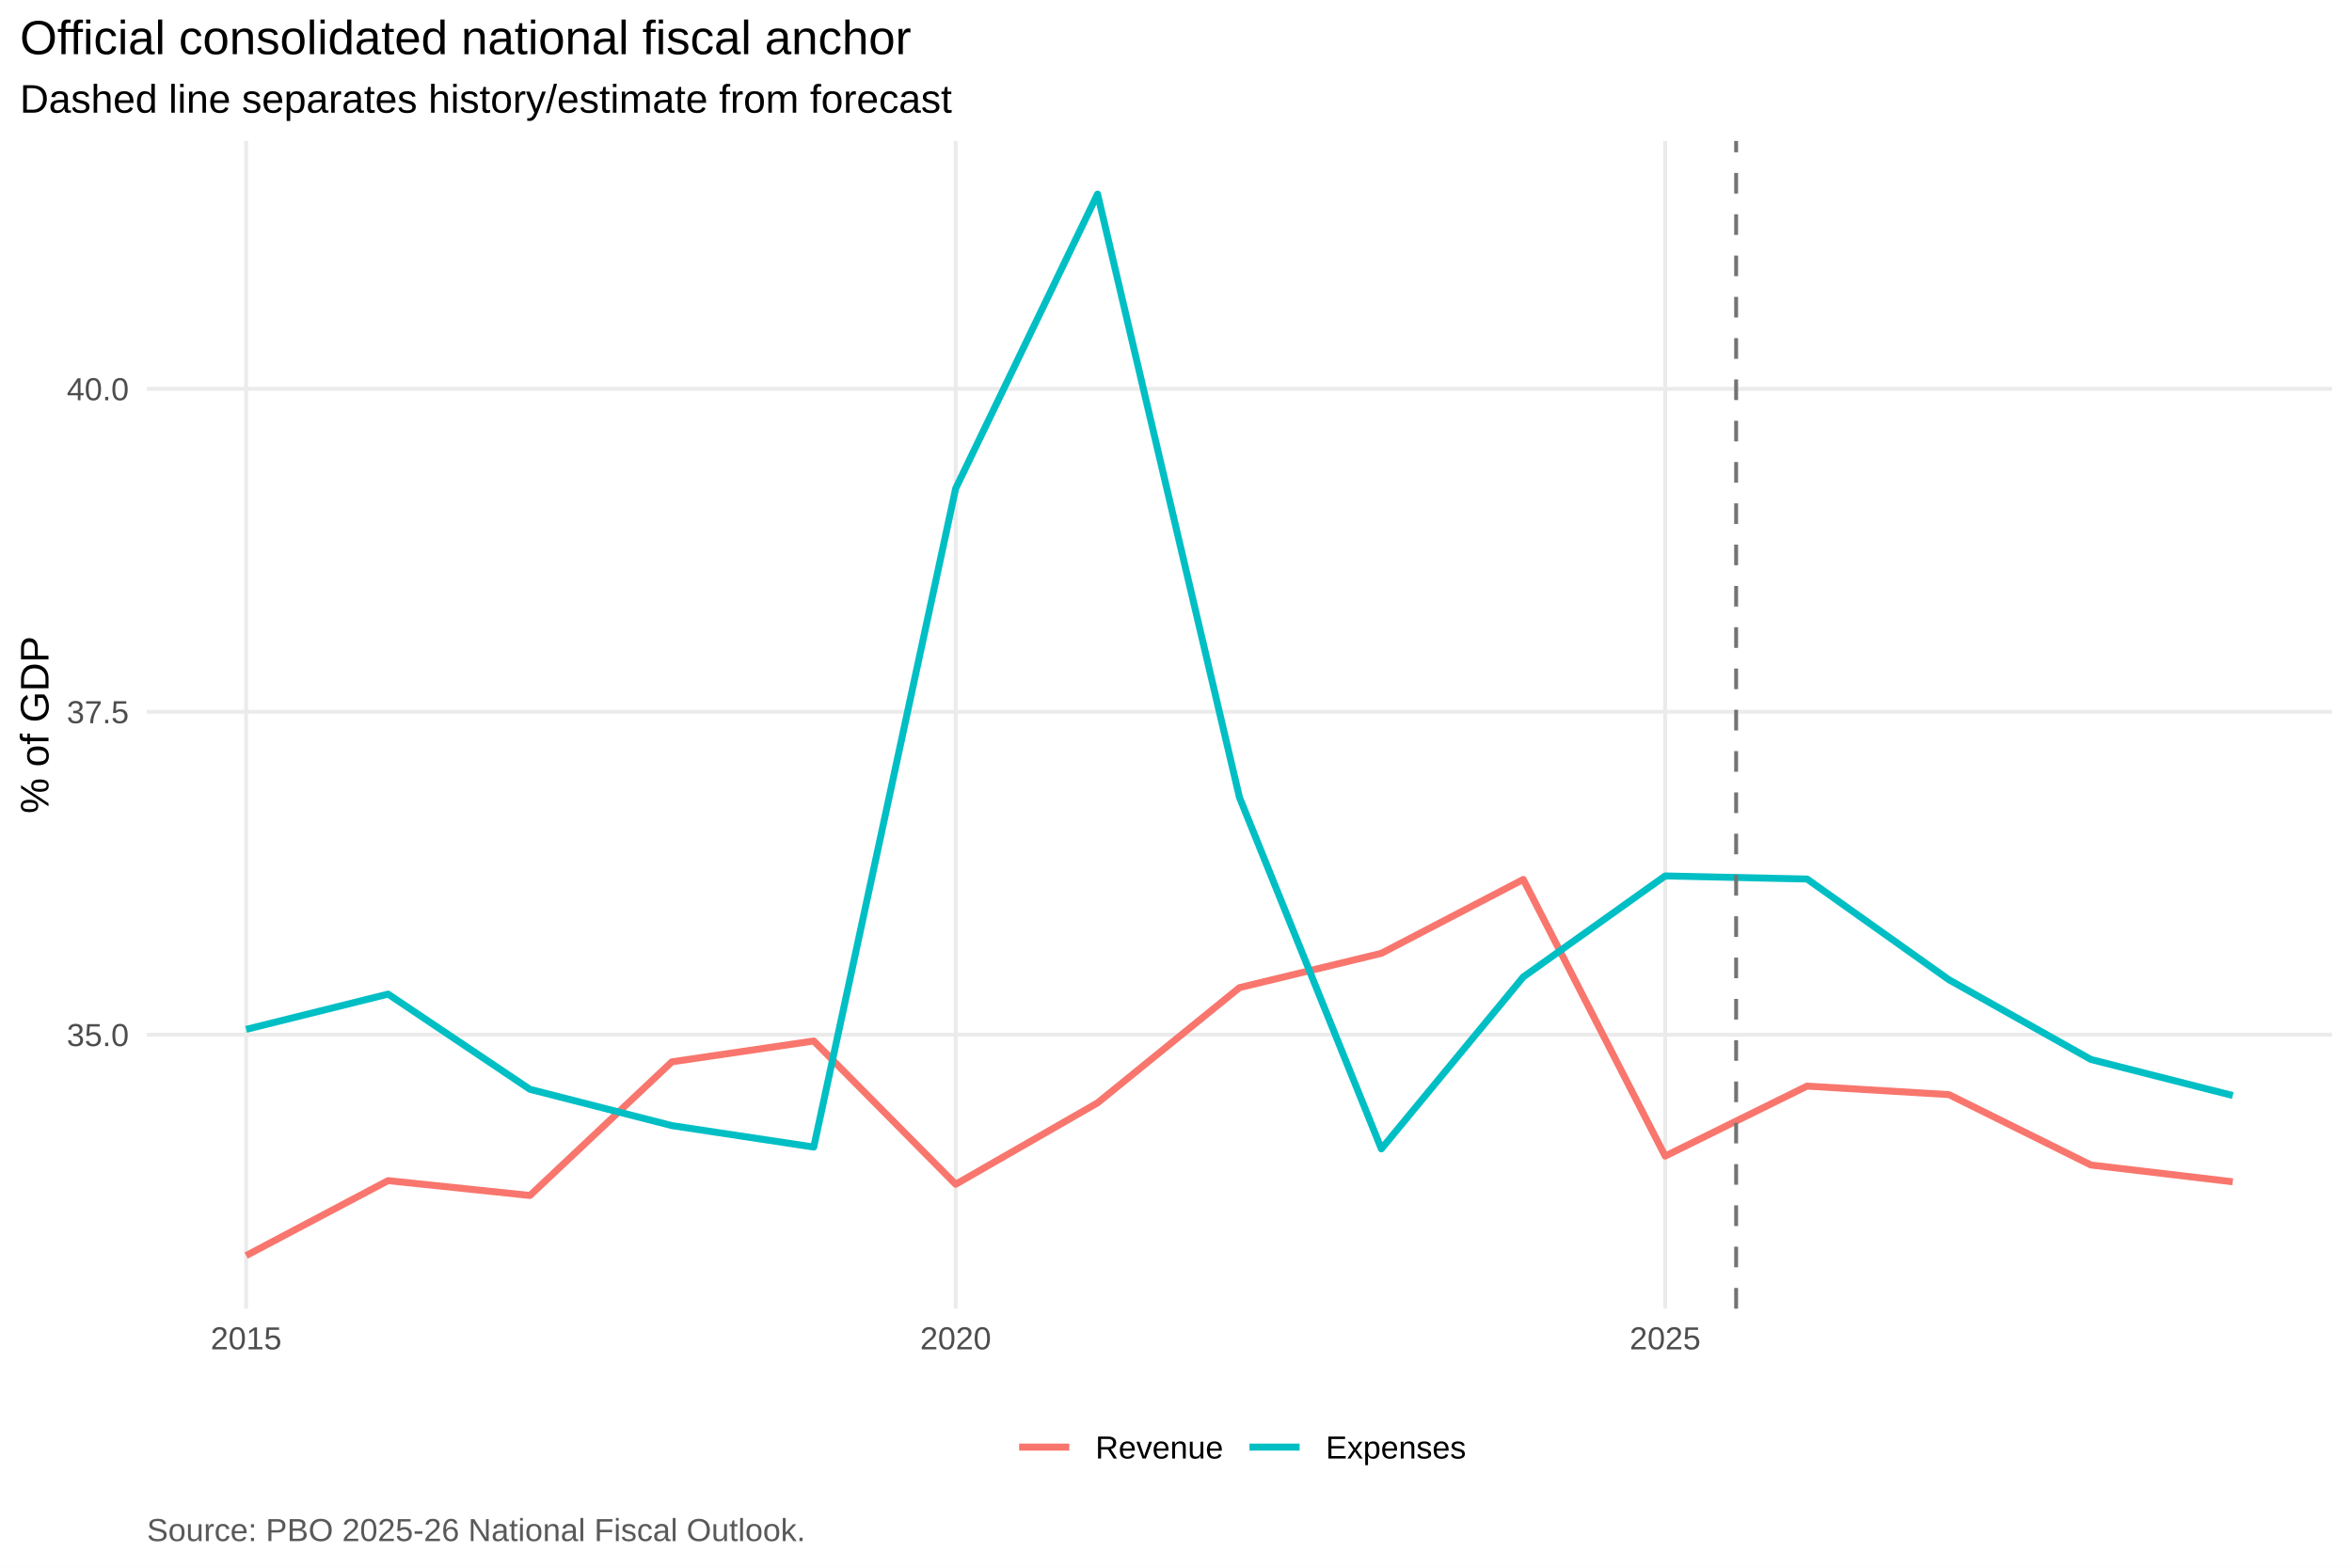
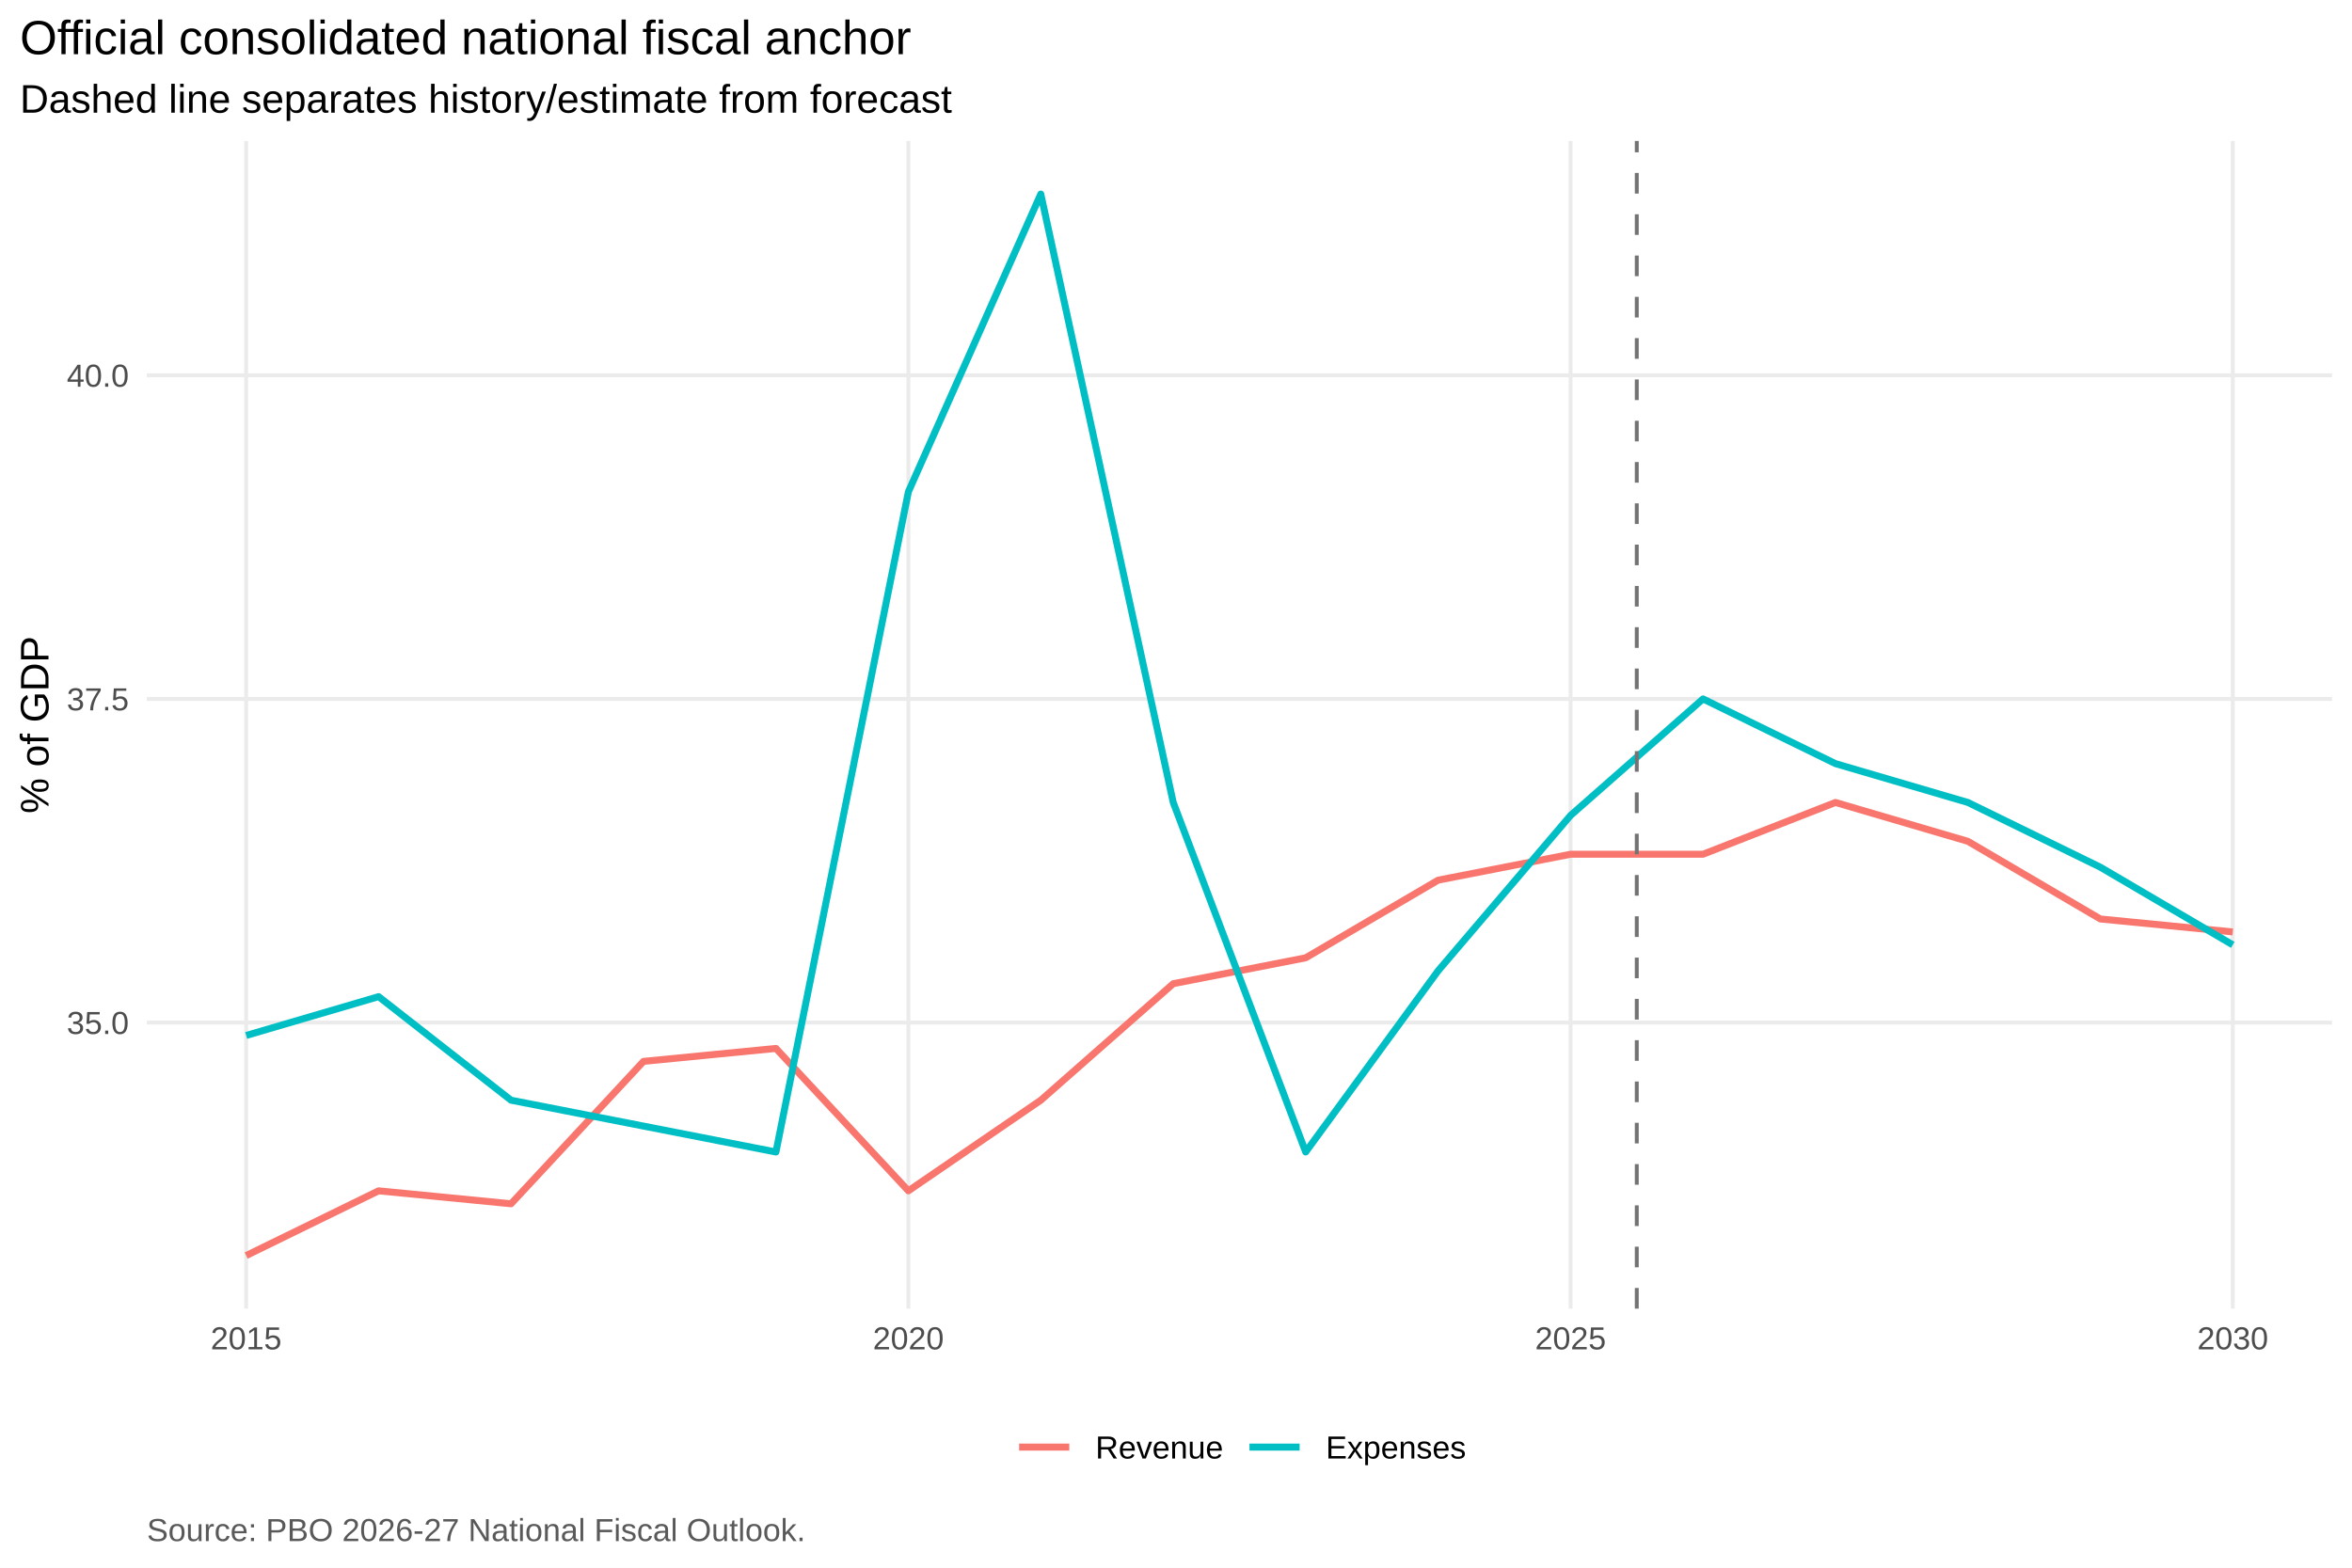
<svg xmlns="http://www.w3.org/2000/svg" width="648.00pt" height="432.00pt" viewBox="0 0 648.00 432.00">
  <g class="svglite">
    <defs>
      <style type="text/css">
    .svglite line, .svglite polyline, .svglite polygon, .svglite path, .svglite rect, .svglite circle {
      fill: none;
      stroke: #000000;
      stroke-linecap: round;
      stroke-linejoin: round;
      stroke-miterlimit: 10.00;
    }
    .svglite text {
      white-space: pre;
    }
    .svglite g.glyphgroup path {
      fill: inherit;
      stroke: none;
    }
  </style>
    </defs>
    <rect width="100%" height="100%" style="stroke: none; fill: #FFFFFF;" />
    <defs>
      <clipPath id="cpMC4wMHw2NDguMDB8MC4wMHw0MzIuMDA=">
        <rect x="0.00" y="0.00" width="648.00" height="432.00" />
      </clipPath>
    </defs>
    <g clip-path="url(#cpMC4wMHw2NDguMDB8MC4wMHw0MzIuMDA=)">
      <rect x="0.00" y="0" width="648.00" height="432.00" style="stroke-width: 1.07; stroke: none; fill: #FFFFFF;" />
    </g>
    <defs>
      <clipPath id="cpNDAuNDZ8NjQyLjUyfDM4Ljg1fDM2MC42MQ==">
        <rect x="40.46" y="38.85" width="602.07" height="321.76" />
      </clipPath>
    </defs>
    <g clip-path="url(#cpNDAuNDZ8NjQyLjUyfDM4Ljg1fDM2MC42MQ==)">
-       <polyline points="40.46,285.12 642.52,285.12 " style="stroke-width: 1.07; stroke: #EBEBEB; stroke-linecap: butt;" />
-       <polyline points="40.46,196.14 642.52,196.14 " style="stroke-width: 1.07; stroke: #EBEBEB; stroke-linecap: butt;" />
-       <polyline points="40.46,107.15 642.52,107.15 " style="stroke-width: 1.07; stroke: #EBEBEB; stroke-linecap: butt;" />
+       <polyline points="40.46,281.78 642.52,281.78 " style="stroke-width: 1.07; stroke: #EBEBEB; stroke-linecap: butt;" />
+       <polyline points="40.46,192.60 642.52,192.60 " style="stroke-width: 1.07; stroke: #EBEBEB; stroke-linecap: butt;" />
+       <polyline points="40.46,103.42 642.52,103.42 " style="stroke-width: 1.07; stroke: #EBEBEB; stroke-linecap: butt;" />
      <polyline points="67.82,360.61 67.82,38.85 " style="stroke-width: 1.07; stroke: #EBEBEB; stroke-linecap: butt;" />
-       <polyline points="263.30,360.61 263.30,38.85 " style="stroke-width: 1.07; stroke: #EBEBEB; stroke-linecap: butt;" />
-       <polyline points="458.77,360.61 458.77,38.85 " style="stroke-width: 1.07; stroke: #EBEBEB; stroke-linecap: butt;" />
-       <polyline points="67.82,345.99 106.92,325.34 146.01,329.43 185.11,292.60 224.20,286.86 263.30,326.34 302.39,303.91 341.49,272.16 380.58,262.70 419.68,242.34 458.77,318.58 497.87,299.29 536.96,301.64 576.06,321.03 615.15,325.66 " style="stroke-width: 1.92; stroke: #F8766D; stroke-linecap: butt;" />
-       <polyline points="67.82,283.66 106.92,273.94 146.01,300.18 185.11,310.18 224.20,316.09 263.30,134.60 302.39,53.48 341.49,219.74 380.58,316.59 419.68,269.21 458.77,241.38 497.87,242.23 536.96,269.99 576.06,291.95 615.15,301.89 " style="stroke-width: 1.92; stroke: #00BFC4; stroke-linecap: butt;" />
-       <line x1="478.32" y1="360.61" x2="478.32" y2="38.85" style="stroke-width: 1.07; stroke: #737373; stroke-dasharray: 5.69,5.69; stroke-linecap: butt;" />
+       <polyline points="250.27,360.61 250.27,38.85 " style="stroke-width: 1.07; stroke: #EBEBEB; stroke-linecap: butt;" />
+       <polyline points="432.71,360.61 432.71,38.85 " style="stroke-width: 1.07; stroke: #EBEBEB; stroke-linecap: butt;" />
+       <polyline points="615.15,360.61 615.15,38.85 " style="stroke-width: 1.07; stroke: #EBEBEB; stroke-linecap: butt;" />
+       <polyline points="67.82,345.99 104.31,328.15 140.80,331.72 177.29,292.48 213.78,288.91 250.27,328.15 286.75,303.18 323.24,271.07 359.73,263.94 396.22,242.54 432.71,235.40 469.20,235.40 505.69,221.13 542.18,231.84 578.67,253.24 615.15,256.81 " style="stroke-width: 1.92; stroke: #F8766D; stroke-linecap: butt;" />
+       <polyline points="67.82,285.34 104.31,274.64 140.80,303.18 177.29,310.31 213.78,317.45 250.27,135.52 286.75,53.48 323.24,221.13 359.73,317.45 396.22,267.51 432.71,224.70 469.20,192.60 505.69,210.43 542.18,221.13 578.67,238.97 615.15,260.37 " style="stroke-width: 1.92; stroke: #00BFC4; stroke-linecap: butt;" />
+       <line x1="450.95" y1="360.61" x2="450.95" y2="38.85" style="stroke-width: 1.07; stroke: #737373; stroke-dasharray: 5.69,5.69; stroke-linecap: butt;" />
    </g>
    <g clip-path="url(#cpMC4wMHw2NDguMDB8MC4wMHw0MzIuMDA=)">
-       <text x="35.52" y="288.27" text-anchor="end" style="font-size: 8.80px;fill: #4D4D4D; font-family: &quot;Arial&quot;;" textLength="17.11px" lengthAdjust="spacingAndGlyphs">35.0</text>
-       <text x="35.52" y="199.29" text-anchor="end" style="font-size: 8.80px;fill: #4D4D4D; font-family: &quot;Arial&quot;;" textLength="17.11px" lengthAdjust="spacingAndGlyphs">37.5</text>
-       <text x="35.52" y="110.30" text-anchor="end" style="font-size: 8.80px;fill: #4D4D4D; font-family: &quot;Arial&quot;;" textLength="17.11px" lengthAdjust="spacingAndGlyphs">40.0</text>
+       <text x="35.52" y="284.93" text-anchor="end" style="font-size: 8.80px;fill: #4D4D4D; font-family: &quot;Arial&quot;;" textLength="17.11px" lengthAdjust="spacingAndGlyphs">35.0</text>
+       <text x="35.52" y="195.75" text-anchor="end" style="font-size: 8.80px;fill: #4D4D4D; font-family: &quot;Arial&quot;;" textLength="17.11px" lengthAdjust="spacingAndGlyphs">37.5</text>
+       <text x="35.52" y="106.57" text-anchor="end" style="font-size: 8.80px;fill: #4D4D4D; font-family: &quot;Arial&quot;;" textLength="17.11px" lengthAdjust="spacingAndGlyphs">40.0</text>
      <text x="67.82" y="371.84" text-anchor="middle" style="font-size: 8.80px;fill: #4D4D4D; font-family: &quot;Arial&quot;;" textLength="19.56px" lengthAdjust="spacingAndGlyphs">2015</text>
-       <text x="263.30" y="371.84" text-anchor="middle" style="font-size: 8.80px;fill: #4D4D4D; font-family: &quot;Arial&quot;;" textLength="19.56px" lengthAdjust="spacingAndGlyphs">2020</text>
-       <text x="458.77" y="371.84" text-anchor="middle" style="font-size: 8.80px;fill: #4D4D4D; font-family: &quot;Arial&quot;;" textLength="19.56px" lengthAdjust="spacingAndGlyphs">2025</text>
+       <text x="250.27" y="371.84" text-anchor="middle" style="font-size: 8.80px;fill: #4D4D4D; font-family: &quot;Arial&quot;;" textLength="19.56px" lengthAdjust="spacingAndGlyphs">2020</text>
+       <text x="432.71" y="371.84" text-anchor="middle" style="font-size: 8.80px;fill: #4D4D4D; font-family: &quot;Arial&quot;;" textLength="19.56px" lengthAdjust="spacingAndGlyphs">2025</text>
+       <text x="615.15" y="371.84" text-anchor="middle" style="font-size: 8.80px;fill: #4D4D4D; font-family: &quot;Arial&quot;;" textLength="19.56px" lengthAdjust="spacingAndGlyphs">2030</text>
      <text transform="translate(13.36,199.73) rotate(-90)" text-anchor="middle" style="font-size: 11.00px; font-family: &quot;Arial&quot;;" textLength="48.94px" lengthAdjust="spacingAndGlyphs">% of GDP</text>
      <line x1="280.78" y1="398.77" x2="294.60" y2="398.77" style="stroke-width: 1.92; stroke: #F8766D; stroke-linecap: butt;" />
      <line x1="344.24" y1="398.77" x2="358.06" y2="398.77" style="stroke-width: 1.92; stroke: #00BFC4; stroke-linecap: butt;" />
      <text x="301.81" y="401.92" style="font-size: 8.80px; font-family: &quot;Arial&quot;;" textLength="35.22px" lengthAdjust="spacingAndGlyphs">Revenue</text>
      <text x="365.27" y="401.92" style="font-size: 8.80px; font-family: &quot;Arial&quot;;" textLength="38.66px" lengthAdjust="spacingAndGlyphs">Expenses</text>
      <text x="5.48" y="31.05" style="font-size: 11.00px; font-family: &quot;Arial&quot;;" textLength="256.94px" lengthAdjust="spacingAndGlyphs">Dashed line separates history/estimate from forecast</text>
      <text x="5.48" y="14.93" style="font-size: 13.20px; font-family: &quot;Arial&quot;;" textLength="245.22px" lengthAdjust="spacingAndGlyphs">Official consolidated national fiscal anchor</text>
-       <text x="40.46" y="424.67" style="font-size: 8.80px;fill: #595959; font-family: &quot;Arial&quot;;" textLength="181.36px" lengthAdjust="spacingAndGlyphs">Source: PBO 2025-26 National Fiscal Outlook.</text>
+       <text x="40.46" y="424.67" style="font-size: 8.80px;fill: #595959; font-family: &quot;Arial&quot;;" textLength="181.36px" lengthAdjust="spacingAndGlyphs">Source: PBO 2026-27 National Fiscal Outlook.</text>
    </g>
  </g>
</svg>
